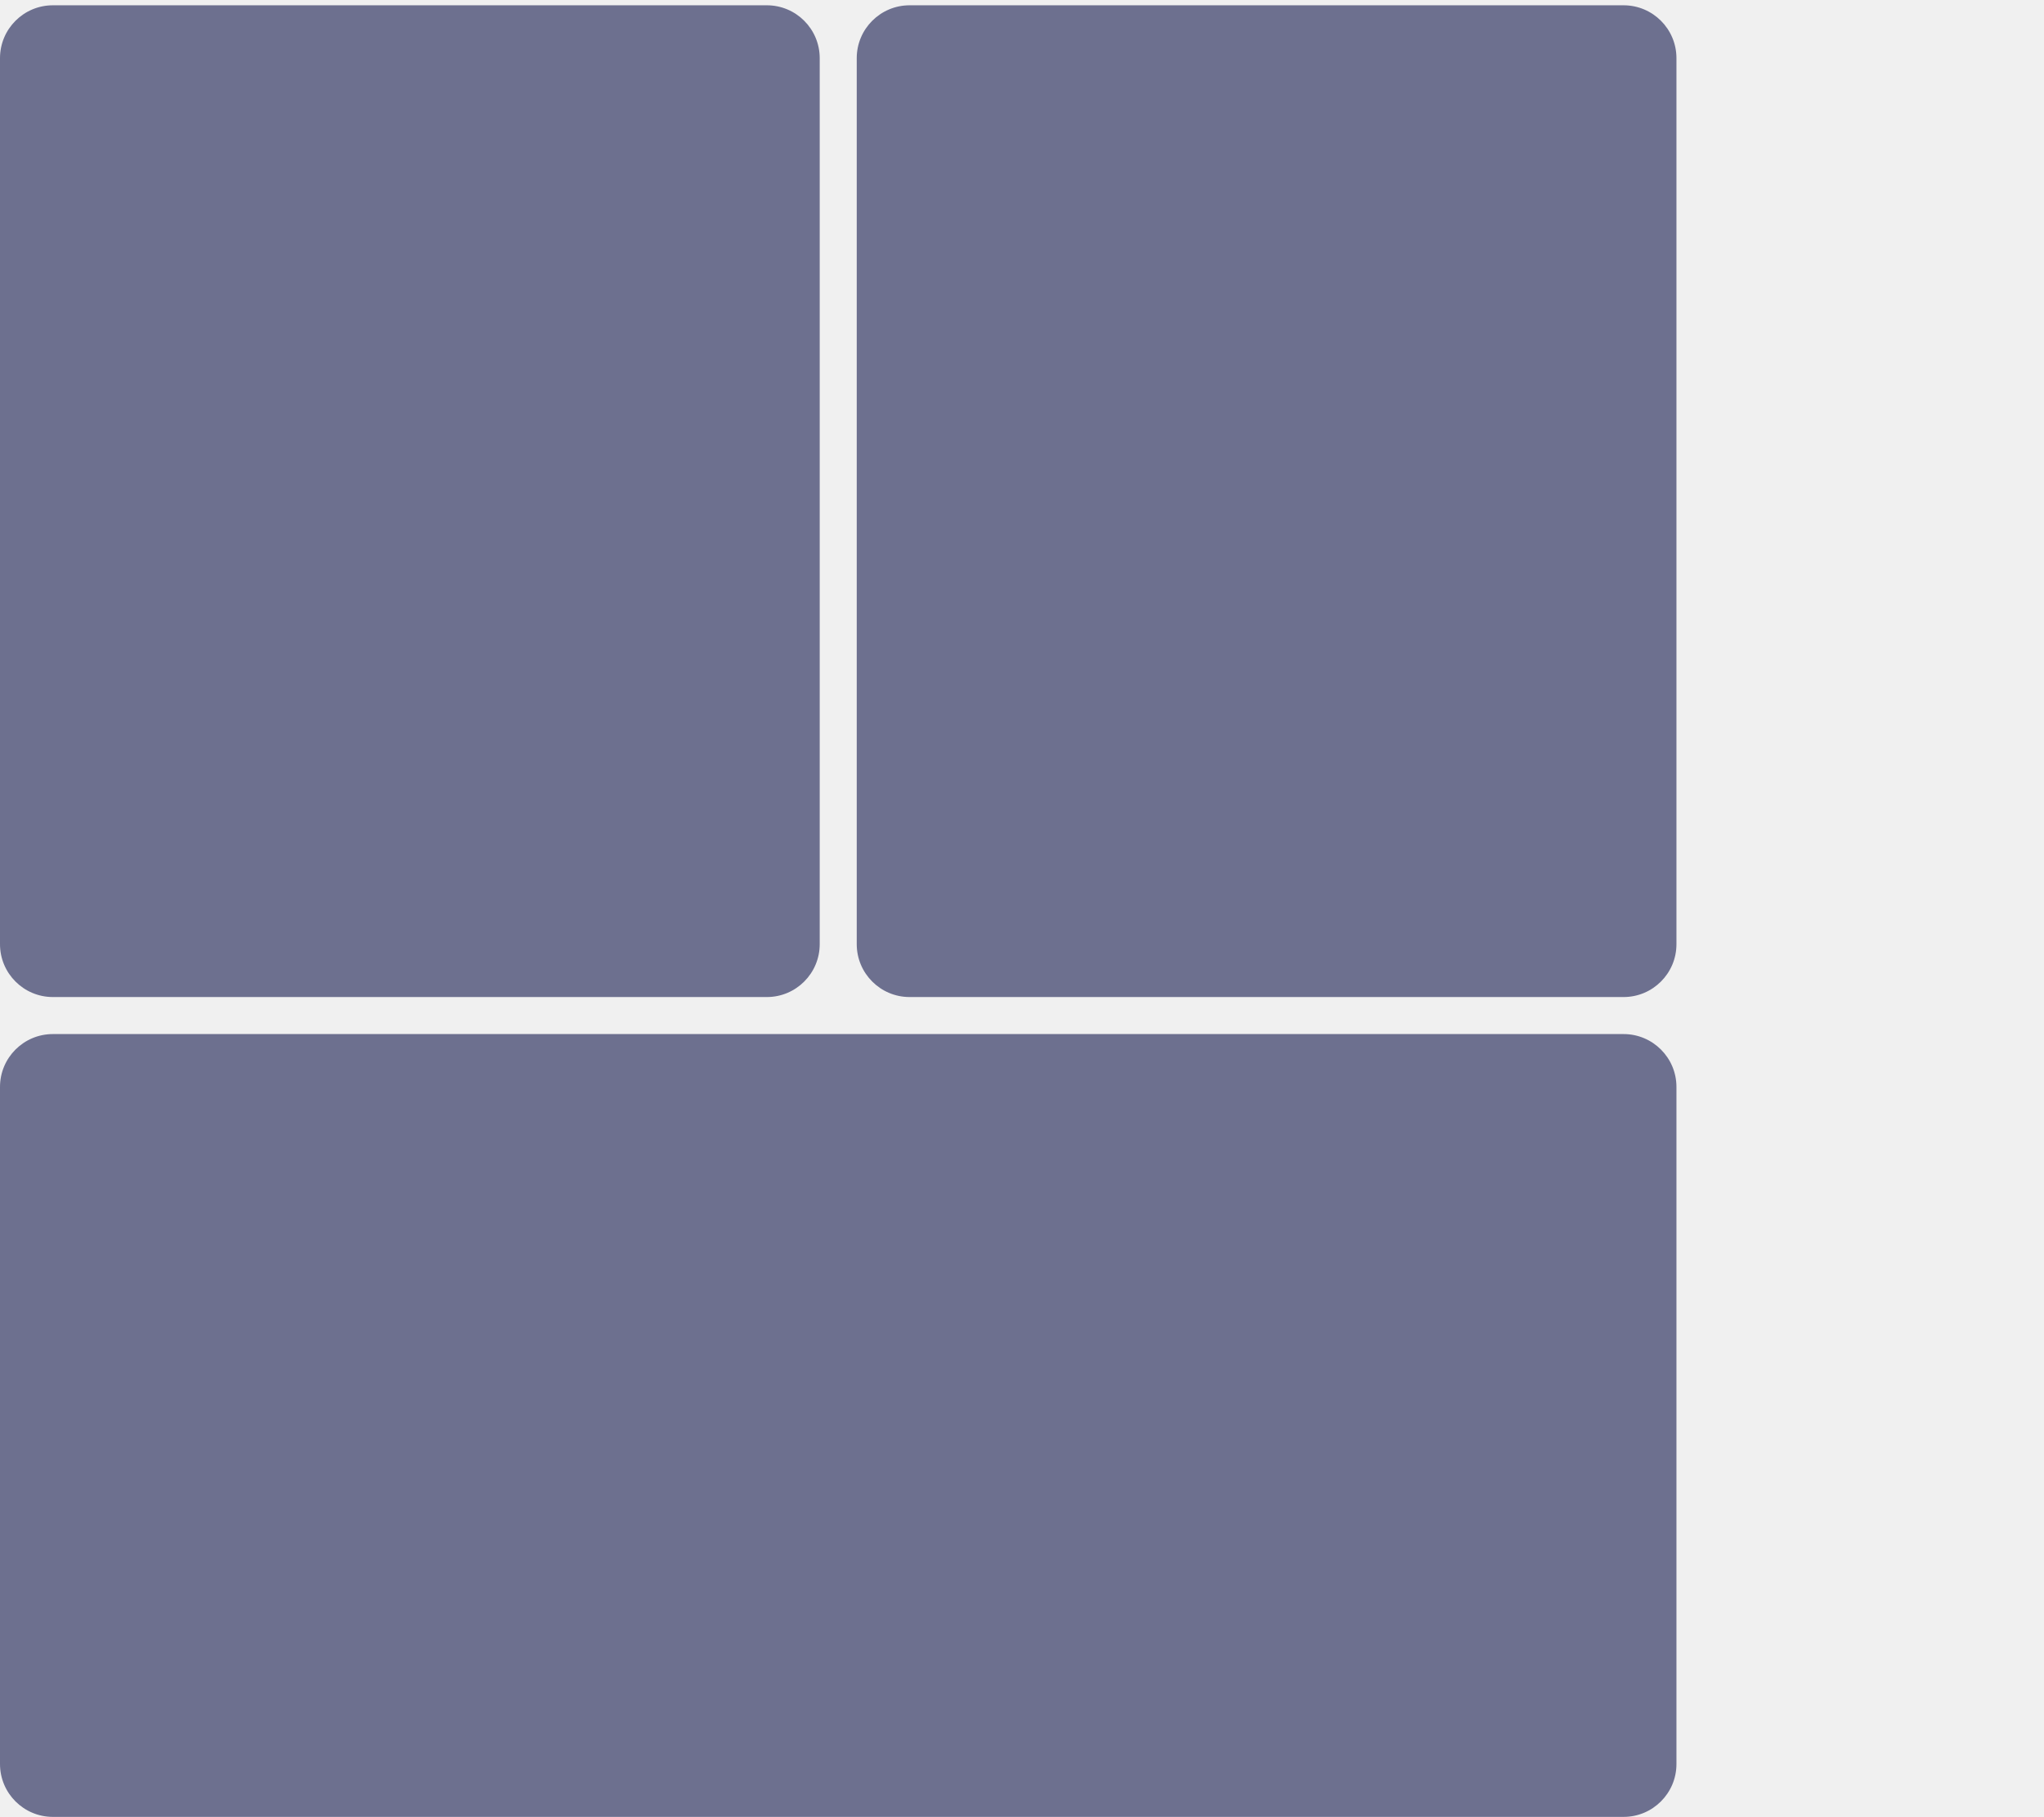
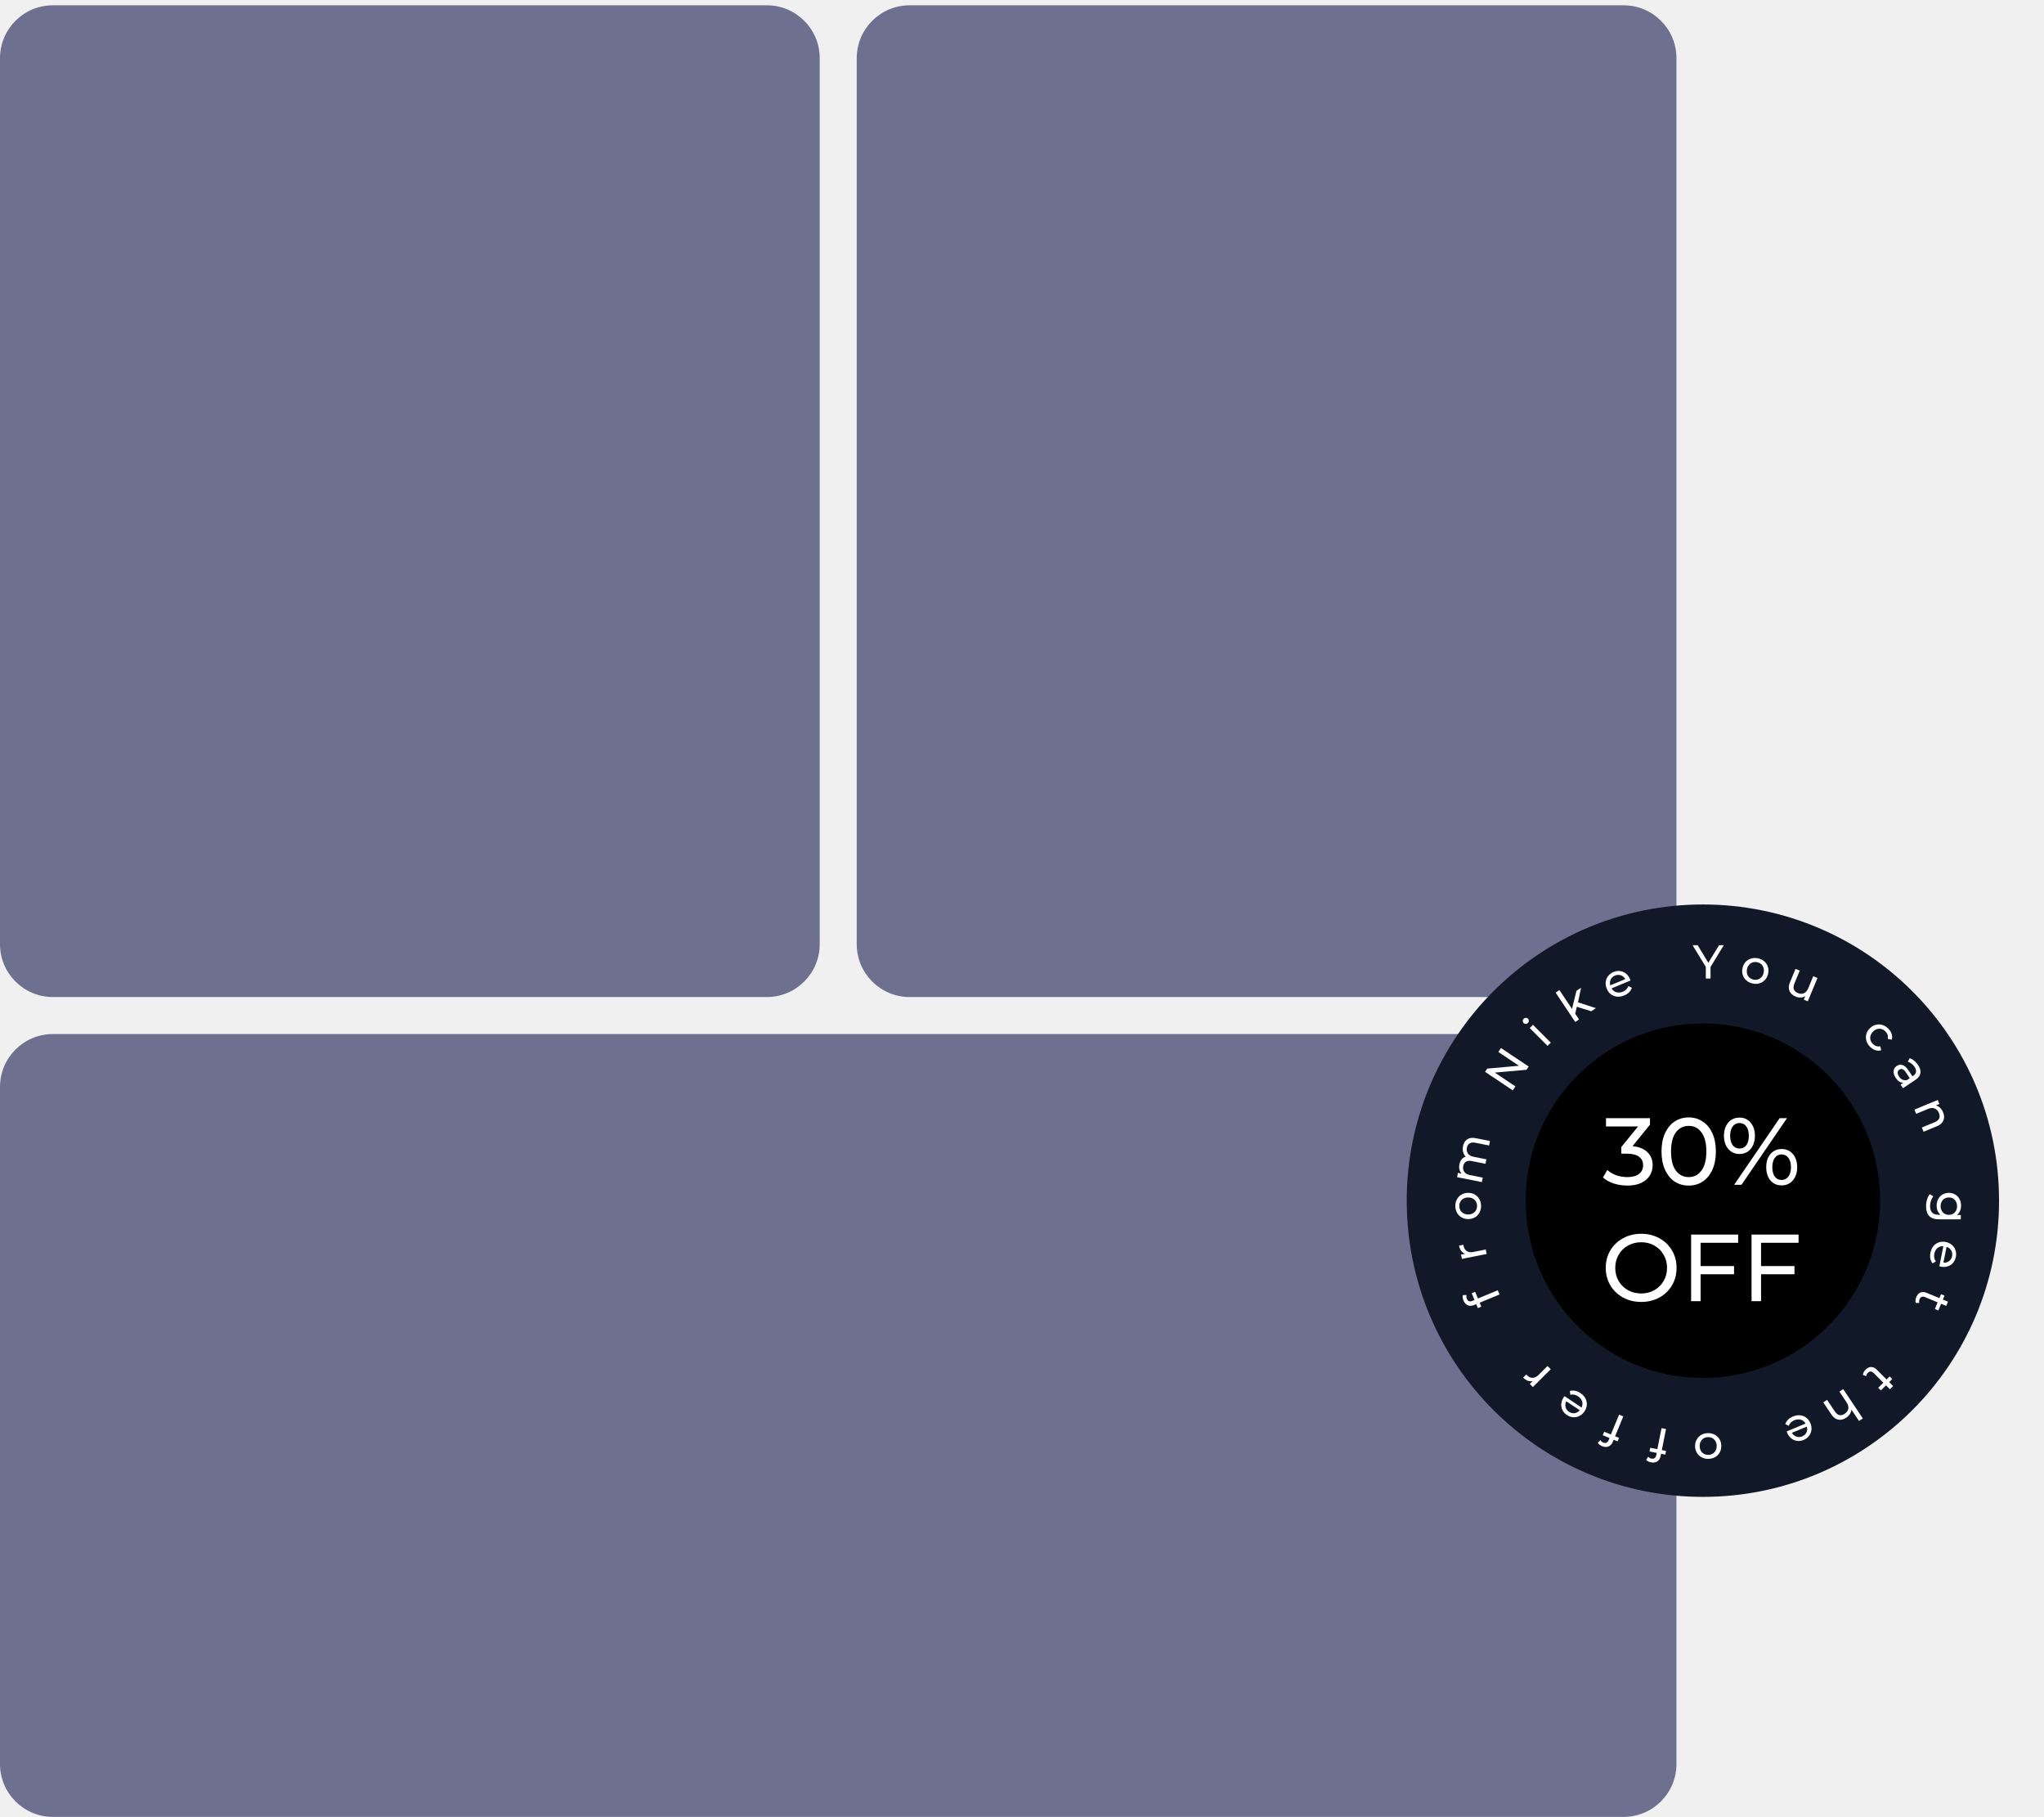
<svg xmlns="http://www.w3.org/2000/svg" width="773" height="687" viewBox="0 0 773 687" fill="none">
  <g clip-path="url(#clip0_154_52)">
    <rect x="324" y="2" width="310" height="375" rx="20" fill="#6D708F" />
  </g>
  <g clip-path="url(#clip1_154_52)">
    <rect y="391" width="634" height="296" rx="20" fill="#6D708F" />
  </g>
  <g clip-path="url(#clip2_154_52)">
    <rect y="2" width="310" height="375" rx="20" fill="#6D708F" />
+   </g>
+   <g clip-path="url(#clip3_154_52)">
+     <circle cx="644" cy="454" r="89.5" fill="black" stroke="#111827FF" stroke-width="45" />
+     <path d="M617.399 433.384C619.871 433.624 621.755 434.392 623.051 435.688C624.347 436.96 624.995 438.592 624.995 440.584C624.995 442.024 624.635 443.332 623.915 444.508C623.195 445.66 622.115 446.584 620.675 447.28C619.259 447.952 617.519 448.288 615.455 448.288C613.655 448.288 611.927 448.024 610.271 447.496C608.615 446.944 607.259 446.188 606.203 445.228L607.859 442.384C608.723 443.2 609.827 443.86 611.171 444.364C612.515 444.844 613.943 445.084 615.455 445.084C617.327 445.084 618.779 444.688 619.811 443.896C620.867 443.104 621.395 442.012 621.395 440.62C621.395 439.228 620.879 438.148 619.847 437.38C618.815 436.612 617.255 436.228 615.167 436.228H613.151V433.708L619.487 425.932H607.355V422.8H623.987V425.248L617.399 433.384ZM638.649 448.288C636.657 448.288 634.881 447.784 633.321 446.776C631.785 445.744 630.573 444.256 629.685 442.312C628.797 440.368 628.353 438.064 628.353 435.4C628.353 432.736 628.797 430.432 629.685 428.488C630.573 426.544 631.785 425.068 633.321 424.06C634.881 423.028 636.657 422.512 638.649 422.512C640.617 422.512 642.369 423.028 643.905 424.06C645.465 425.068 646.689 426.544 647.577 428.488C648.465 430.432 648.909 432.736 648.909 435.4C648.909 438.064 648.465 440.368 647.577 442.312C646.689 444.256 645.465 445.744 643.905 446.776C642.369 447.784 640.617 448.288 638.649 448.288ZM638.649 445.084C640.665 445.084 642.273 444.256 643.473 442.6C644.697 440.944 645.309 438.544 645.309 435.4C645.309 432.256 644.697 429.856 643.473 428.2C642.273 426.544 640.665 425.716 638.649 425.716C636.609 425.716 634.977 426.544 633.753 428.2C632.553 429.856 631.953 432.256 631.953 435.4C631.953 438.544 632.553 440.944 633.753 442.6C634.977 444.256 636.609 445.084 638.649 445.084ZM657.837 436.336C656.085 436.336 654.669 435.7 653.589 434.428C652.509 433.156 651.969 431.5 651.969 429.46C651.969 427.42 652.509 425.764 653.589 424.492C654.669 423.22 656.085 422.584 657.837 422.584C659.589 422.584 660.993 423.22 662.049 424.492C663.129 425.74 663.669 427.396 663.669 429.46C663.669 431.524 663.129 433.192 662.049 434.464C660.993 435.712 659.589 436.336 657.837 436.336ZM673.029 422.8H675.801L658.593 448H655.821L673.029 422.8ZM657.837 434.284C658.941 434.284 659.805 433.864 660.429 433.024C661.053 432.16 661.365 430.972 661.365 429.46C661.365 427.948 661.053 426.772 660.429 425.932C659.805 425.068 658.941 424.636 657.837 424.636C656.757 424.636 655.893 425.068 655.245 425.932C654.621 426.796 654.309 427.972 654.309 429.46C654.309 430.948 654.621 432.124 655.245 432.988C655.893 433.852 656.757 434.284 657.837 434.284ZM673.785 448.216C672.033 448.216 670.617 447.592 669.537 446.344C668.481 445.072 667.953 443.404 667.953 441.34C667.953 439.276 668.481 437.62 669.537 436.372C670.617 435.1 672.033 434.464 673.785 434.464C675.537 434.464 676.953 435.1 678.033 436.372C679.113 437.644 679.653 439.3 679.653 441.34C679.653 443.38 679.113 445.036 678.033 446.308C676.953 447.58 675.537 448.216 673.785 448.216ZM673.785 446.164C674.865 446.164 675.717 445.732 676.341 444.868C676.989 444.004 677.313 442.828 677.313 441.34C677.313 439.852 676.989 438.676 676.341 437.812C675.717 436.948 674.865 436.516 673.785 436.516C672.681 436.516 671.817 436.948 671.193 437.812C670.569 438.652 670.257 439.828 670.257 441.34C670.257 442.852 670.569 444.04 671.193 444.904C671.817 445.744 672.681 446.164 673.785 446.164ZM620.687 492.288C618.143 492.288 615.851 491.736 613.811 490.632C611.771 489.504 610.163 487.956 608.987 485.988C607.835 484.02 607.259 481.824 607.259 479.4C607.259 476.976 607.835 474.78 608.987 472.812C610.163 470.844 611.771 469.308 613.811 468.204C615.851 467.076 618.143 466.512 620.687 466.512C623.207 466.512 625.487 467.076 627.527 468.204C629.567 469.308 631.163 470.844 632.315 472.812C633.467 474.756 634.043 476.952 634.043 479.4C634.043 481.848 633.467 484.056 632.315 486.024C631.163 487.968 629.567 489.504 627.527 490.632C625.487 491.736 623.207 492.288 620.687 492.288ZM620.687 489.084C622.535 489.084 624.191 488.664 625.655 487.824C627.143 486.984 628.307 485.832 629.147 484.368C630.011 482.88 630.443 481.224 630.443 479.4C630.443 477.576 630.011 475.932 629.147 474.468C628.307 472.98 627.143 471.816 625.655 470.976C624.191 470.136 622.535 469.716 620.687 469.716C618.839 469.716 617.159 470.136 615.647 470.976C614.159 471.816 612.983 472.98 612.119 474.468C611.279 475.932 610.859 477.576 610.859 479.4C610.859 481.224 611.279 482.88 612.119 484.368C612.983 485.832 614.159 486.984 615.647 487.824C617.159 488.664 618.839 489.084 620.687 489.084ZM643.146 469.932V478.716H655.782V481.812H643.146V492H639.546V466.8H657.33V469.932H643.146ZM665.997 469.932V478.716H678.633V481.812H665.997V492H662.397V466.8H680.181V469.932H665.997Z" fill="white" />
+     <path d="M646.887 365.644V370H645.105V365.608L640.101 357.4H642.027L646.059 364.042L650.109 357.4H651.891L646.887 365.644Z" fill="white" />
+     <path d="M662.889 371.898C661.959 371.713 661.165 371.341 660.505 370.781C659.846 370.222 659.375 369.541 659.095 368.739C658.828 367.927 658.786 367.062 658.968 366.144C659.151 365.226 659.52 364.449 660.074 363.813C660.643 363.168 661.338 362.719 662.159 362.466C662.983 362.202 663.859 362.162 664.789 362.347C665.719 362.532 666.508 362.903 667.155 363.46C667.817 364.008 668.282 364.687 668.548 365.499C668.829 366.301 668.878 367.161 668.696 368.079C668.513 368.997 668.137 369.779 667.569 370.424C667.014 371.06 666.325 371.511 665.501 371.775C664.69 372.042 663.819 372.083 662.889 371.898ZM663.184 370.415C663.784 370.534 664.347 370.505 664.871 370.328C665.41 370.142 665.864 369.828 666.233 369.388C666.604 368.936 666.855 368.386 666.983 367.739C667.112 367.091 667.09 366.494 666.918 365.945C666.748 365.385 666.448 364.922 666.02 364.555C665.603 364.191 665.094 363.949 664.494 363.83C663.894 363.71 663.325 363.738 662.789 363.913C662.264 364.09 661.811 364.403 661.427 364.853C661.058 365.294 660.81 365.838 660.681 366.485C660.552 367.132 660.573 367.736 660.743 368.296C660.927 368.846 661.226 369.31 661.641 369.686C662.069 370.052 662.584 370.295 663.184 370.415Z" fill="white" />
+     <path d="M687.327 369.799L683.676 378.612L682.163 377.986L682.714 376.655C682.204 376.977 681.63 377.155 680.992 377.189C680.37 377.217 679.749 377.103 679.128 376.845C677.953 376.359 677.16 375.654 676.75 374.731C676.345 373.796 676.404 372.697 676.928 371.433L679.028 366.361L680.625 367.023L678.6 371.912C678.246 372.765 678.183 373.499 678.409 374.112C678.64 374.715 679.138 375.174 679.903 375.491C680.746 375.84 681.517 375.861 682.216 375.553C682.915 375.245 683.457 374.625 683.843 373.694L685.73 369.137L687.327 369.799Z" fill="white" />
+     <path d="M707.238 395.833C706.551 395.146 706.084 394.382 705.838 393.542C705.601 392.71 705.588 391.883 705.8 391.06C706.021 390.228 706.462 389.482 707.124 388.82C707.786 388.158 708.528 387.721 709.351 387.509C710.183 387.288 711.01 387.301 711.833 387.547C712.673 387.793 713.437 388.26 714.124 388.947C714.735 389.558 715.155 390.224 715.384 390.945C715.622 391.675 715.639 392.405 715.435 393.135L713.908 392.804C714.018 392.269 713.997 391.764 713.844 391.289C713.691 390.814 713.424 390.385 713.042 390.004C712.601 389.562 712.105 389.261 711.553 389.1C711.01 388.947 710.454 388.951 709.886 389.113C709.334 389.274 708.825 389.588 708.358 390.054C707.883 390.53 707.561 391.047 707.391 391.607C707.238 392.167 707.238 392.719 707.391 393.262C707.552 393.813 707.854 394.31 708.295 394.751C708.677 395.133 709.105 395.4 709.58 395.553C710.056 395.706 710.56 395.727 711.095 395.617L711.439 397.131C710.709 397.335 709.975 397.322 709.237 397.093C708.515 396.864 707.849 396.444 707.238 395.833Z" fill="white" />
+     <path d="M725.394 402.722C726.128 403.82 726.418 404.838 726.266 405.776C726.121 406.725 725.514 407.556 724.447 408.27L719.657 411.47L718.747 410.108L719.795 409.408C719.266 409.415 718.751 409.261 718.252 408.945C717.769 408.633 717.324 408.172 716.917 407.563C716.324 406.675 716.062 405.819 716.131 404.993C716.207 404.178 716.594 403.537 717.292 403.07C717.991 402.603 718.719 402.484 719.478 402.713C720.247 402.935 721.002 403.6 721.742 404.708L723.262 406.983L723.546 406.793C724.165 406.379 724.519 405.883 724.608 405.304C724.697 404.725 724.509 404.086 724.042 403.387C723.729 402.919 723.342 402.513 722.883 402.171C722.433 401.822 721.975 401.579 721.509 401.443L722.186 400.124C722.789 400.314 723.365 400.636 723.915 401.091C724.474 401.54 724.968 402.083 725.394 402.722ZM718.185 407.063C718.552 407.612 718.988 408.006 719.494 408.245C720.01 408.477 720.553 408.533 721.122 408.413L722.229 407.673L720.749 405.458C719.936 404.24 719.12 403.905 718.302 404.452C717.903 404.719 717.692 405.083 717.669 405.546C717.646 406.008 717.818 406.514 718.185 407.063Z" fill="white" />
+     <path d="M734.836 420.593C735.299 421.713 735.34 422.735 734.957 423.66C734.589 424.591 733.779 425.317 732.526 425.836L727.454 427.937L726.793 426.34L731.682 424.315C732.536 423.961 733.094 423.49 733.356 422.901C733.619 422.311 733.591 421.634 733.275 420.869C732.916 420.004 732.379 419.428 731.662 419.141C730.957 418.848 730.133 418.897 729.191 419.288L724.651 421.168L723.989 419.572L732.803 415.921L733.437 417.451L732.106 418.002C732.694 418.135 733.223 418.423 733.691 418.865C734.165 419.318 734.546 419.894 734.836 420.593Z" fill="white" />
+     <path d="M741.54 461.05H733.296C731.628 461.05 730.398 460.636 729.606 459.808C728.802 458.98 728.4 457.744 728.4 456.1C728.4 455.2 728.526 454.342 728.778 453.526C729.018 452.71 729.366 452.05 729.822 451.546L731.154 452.374C730.77 452.818 730.47 453.364 730.254 454.012C730.026 454.672 729.912 455.35 729.912 456.046C729.912 457.162 730.176 457.984 730.704 458.512C731.232 459.052 732.036 459.322 733.116 459.322H733.872C733.38 458.914 733.008 458.41 732.756 457.81C732.516 457.222 732.396 456.58 732.396 455.884C732.396 454.972 732.588 454.144 732.972 453.4C733.368 452.668 733.914 452.092 734.61 451.672C735.318 451.252 736.122 451.042 737.022 451.042C737.922 451.042 738.72 451.252 739.416 451.672C740.124 452.092 740.67 452.668 741.054 453.4C741.438 454.144 741.63 454.972 741.63 455.884C741.63 456.604 741.498 457.27 741.234 457.882C740.97 458.506 740.58 459.016 740.064 459.412H741.54V461.05ZM733.908 456.082C733.908 456.706 734.04 457.264 734.304 457.756C734.568 458.26 734.934 458.65 735.402 458.926C735.882 459.214 736.422 459.358 737.022 459.358C737.946 459.358 738.69 459.052 739.254 458.44C739.83 457.828 740.118 457.042 740.118 456.082C740.118 455.11 739.83 454.318 739.254 453.706C738.69 453.094 737.946 452.788 737.022 452.788C736.422 452.788 735.882 452.926 735.402 453.202C734.934 453.49 734.568 453.88 734.304 454.372C734.04 454.876 733.908 455.446 733.908 456.082Z" fill="white" />
+     <path d="M733.927 478.938C733.797 478.912 733.629 478.866 733.422 478.801L734.932 471.209C734.087 471.152 733.351 471.378 732.723 471.89C732.104 472.415 731.704 473.137 731.521 474.055C731.299 475.173 731.496 476.148 732.114 476.981L730.833 477.699C730.423 477.177 730.152 476.572 730.019 475.885C729.884 475.21 729.894 474.484 730.049 473.707C730.245 472.718 730.62 471.881 731.172 471.196C731.736 470.513 732.425 470.032 733.239 469.753C734.051 469.487 734.916 469.444 735.834 469.627C736.74 469.807 737.518 470.17 738.168 470.715C738.816 471.272 739.27 471.944 739.53 472.73C739.799 473.53 739.844 474.377 739.666 475.271C739.488 476.166 739.124 476.919 738.574 477.532C738.034 478.158 737.36 478.593 736.553 478.836C735.744 479.091 734.868 479.125 733.927 478.938ZM738.236 474.987C738.398 474.175 738.287 473.443 737.902 472.791C737.516 472.152 736.932 471.705 736.15 471.452L734.956 477.454C735.763 477.517 736.469 477.321 737.073 476.866C737.687 476.425 738.075 475.799 738.236 474.987Z" fill="white" />
+     <path d="M724.497 492.671C724.393 492.356 724.358 492.003 724.389 491.614C724.432 491.229 724.529 490.853 724.68 490.488C725.048 489.601 725.571 489.012 726.25 488.722C726.928 488.431 727.711 488.47 728.598 488.837L733.437 490.842L734.057 489.345L735.371 489.889L734.751 491.386L736.68 492.185L736.019 493.781L734.09 492.982L733.043 495.51L731.729 494.966L732.776 492.438L728.003 490.461C727.527 490.264 727.113 490.229 726.761 490.356C726.405 490.494 726.135 490.785 725.952 491.228C725.749 491.716 725.716 492.189 725.851 492.648L724.497 492.671Z" fill="white" />
+     <path d="M704.498 519.867C704.524 519.536 704.625 519.196 704.804 518.849C704.99 518.509 705.224 518.199 705.504 517.919C706.183 517.241 706.891 516.897 707.629 516.888C708.367 516.88 709.076 517.215 709.755 517.894L713.459 521.598L714.604 520.452L715.61 521.458L714.464 522.603L715.941 524.08L714.719 525.302L713.242 523.825L711.308 525.76L710.302 524.754L712.237 522.82L708.584 519.167C708.219 518.802 707.85 518.611 707.477 518.594C707.095 518.586 706.734 518.751 706.395 519.09C706.021 519.464 705.809 519.888 705.758 520.363L704.498 519.867Z" fill="white" />
+     <path d="M698.172 536.07C697.164 536.744 696.169 536.983 695.187 536.787C694.202 536.609 693.332 535.955 692.579 534.828L689.529 530.263L690.966 529.303L693.906 533.703C694.419 534.472 694.99 534.927 695.619 535.069C696.249 535.212 696.907 535.053 697.596 534.593C698.374 534.073 698.834 533.434 698.977 532.675C699.126 531.926 698.917 531.127 698.35 530.279L695.62 526.193L697.057 525.233L704.477 536.338L703.04 537.298L700.17 533.003C700.124 533.582 699.932 534.136 699.593 534.666C699.244 535.202 698.77 535.67 698.172 536.07Z" fill="white" />
+     <path d="M675.857 541.737C675.806 541.615 675.751 541.45 675.69 541.241L682.841 538.279C682.42 537.545 681.822 537.058 681.048 536.82C680.268 536.598 679.445 536.666 678.58 537.024C677.527 537.461 676.826 538.167 676.477 539.142L675.168 538.477C675.375 537.846 675.727 537.284 676.224 536.792C676.711 536.305 677.32 535.91 678.052 535.607C678.983 535.221 679.887 535.067 680.764 535.146C681.645 535.235 682.428 535.541 683.111 536.063C683.784 536.59 684.3 537.285 684.658 538.15C685.011 539.004 685.142 539.852 685.05 540.696C684.947 541.544 684.64 542.294 684.131 542.947C683.616 543.615 682.937 544.124 682.094 544.473C681.252 544.822 680.423 544.938 679.608 544.82C678.787 544.719 678.051 544.4 677.4 543.865C676.739 543.333 676.224 542.624 675.857 541.737ZM681.536 543.126C682.301 542.809 682.848 542.31 683.176 541.628C683.493 540.951 683.54 540.217 683.316 539.427L677.662 541.769C678.058 542.475 678.614 542.953 679.328 543.203C680.035 543.468 680.771 543.442 681.536 543.126Z" fill="white" />
+     <path d="M645.989 541.892C646.937 541.892 647.789 542.102 648.545 542.522C649.301 542.942 649.895 543.518 650.327 544.25C650.747 544.994 650.957 545.834 650.957 546.77C650.957 547.706 650.747 548.54 650.327 549.272C649.895 550.016 649.301 550.592 648.545 551C647.789 551.42 646.937 551.63 645.989 551.63C645.041 551.63 644.195 551.42 643.451 551C642.695 550.592 642.107 550.016 641.687 549.272C641.255 548.54 641.039 547.706 641.039 546.77C641.039 545.834 641.255 544.994 641.687 544.25C642.107 543.518 642.695 542.942 643.451 542.522C644.195 542.102 645.041 541.892 645.989 541.892ZM645.989 543.404C645.377 543.404 644.831 543.542 644.351 543.818C643.859 544.106 643.475 544.502 643.199 545.006C642.923 545.522 642.785 546.11 642.785 546.77C642.785 547.43 642.923 548.012 643.199 548.516C643.475 549.032 643.859 549.428 644.351 549.704C644.831 549.98 645.377 550.118 645.989 550.118C646.601 550.118 647.153 549.98 647.645 549.704C648.125 549.428 648.509 549.032 648.797 548.516C649.073 548.012 649.211 547.43 649.211 546.77C649.211 546.11 649.073 545.522 648.797 545.006C648.509 544.502 648.125 544.106 647.645 543.818C647.153 543.542 646.601 543.404 645.989 543.404Z" fill="white" />
+     <path d="M624.525 551.518C625.537 551.719 626.152 551.273 626.37 550.178L626.531 549.366L623.812 548.825L624.09 547.431L626.773 547.964L628.357 540.002L630.052 540.34L628.468 548.302L630.057 548.618L629.78 550.012L628.191 549.696L628.026 550.526C627.841 551.456 627.424 552.138 626.775 552.571C626.126 553.005 625.313 553.125 624.336 552.93C623.959 552.855 623.615 552.738 623.305 552.578C622.994 552.419 622.738 552.227 622.538 552.004L623.306 550.817C623.636 551.188 624.042 551.422 624.525 551.518Z" fill="white" />
+     <path d="M606.301 545.461C607.254 545.856 607.944 545.538 608.372 544.507L608.688 543.742L606.127 542.681L606.672 541.367L609.199 542.414L612.306 534.914L613.902 535.576L610.796 543.076L612.292 543.696L611.748 545.009L610.252 544.389L609.928 545.171C609.565 546.047 609.023 546.634 608.302 546.933C607.581 547.232 606.76 547.19 605.84 546.809C605.485 546.662 605.171 546.48 604.897 546.263C604.623 546.046 604.41 545.808 604.257 545.55L605.242 544.536C605.493 544.964 605.846 545.273 606.301 545.461Z" fill="white" />
+     <path d="M591.357 528.327C591.431 528.217 591.537 528.079 591.677 527.913L598.113 532.213C598.49 531.455 598.562 530.688 598.33 529.912C598.081 529.14 597.568 528.493 596.789 527.973C595.842 527.34 594.865 527.149 593.86 527.401L593.686 525.943C594.326 525.764 594.988 525.745 595.673 525.885C596.349 526.019 597.016 526.306 597.674 526.746C598.513 527.306 599.143 527.973 599.564 528.745C599.98 529.528 600.16 530.348 600.106 531.207C600.042 532.059 599.75 532.874 599.23 533.652C598.716 534.42 598.083 535.001 597.331 535.393C596.568 535.778 595.774 535.94 594.949 535.879C594.107 535.822 593.307 535.54 592.549 535.033C591.79 534.526 591.234 533.902 590.878 533.159C590.506 532.42 590.362 531.631 590.446 530.792C590.52 529.947 590.824 529.125 591.357 528.327ZM593.359 533.821C594.047 534.281 594.766 534.458 595.515 534.352C596.254 534.24 596.89 533.871 597.423 533.246L592.334 529.846C591.968 530.568 591.879 531.295 592.068 532.027C592.24 532.763 592.67 533.361 593.359 533.821Z" fill="white" />
+     <path d="M579.672 522.162C579.069 522.341 578.459 522.324 577.839 522.111C577.22 521.899 576.613 521.496 576.019 520.902L577.203 519.719C577.262 519.795 577.351 519.893 577.47 520.011C578.132 520.673 578.853 520.996 579.634 520.979C580.397 520.962 581.144 520.588 581.874 519.859L585.234 516.498L586.456 517.72L579.71 524.466L578.539 523.295L579.672 522.162Z" fill="white" />
+     <path d="M554.72 491.089C555.115 492.042 555.828 492.306 556.859 491.878L557.624 491.562L556.563 489.001L557.877 488.456L558.924 490.984L566.424 487.878L567.085 489.474L559.585 492.581L560.205 494.077L558.891 494.622L558.271 493.125L557.49 493.449C556.614 493.811 555.815 493.843 555.094 493.545C554.373 493.246 553.822 492.636 553.44 491.716C553.293 491.361 553.2 491.011 553.16 490.663C553.12 490.316 553.138 489.997 553.212 489.707L554.626 489.686C554.5 490.167 554.531 490.634 554.72 491.089Z" fill="white" />
+     <path d="M554.114 474.077C553.514 473.89 553.015 473.537 552.618 473.016C552.221 472.496 551.94 471.823 551.776 471L553.418 470.673C553.425 470.77 553.445 470.9 553.478 471.065C553.661 471.983 554.081 472.652 554.74 473.071C555.384 473.482 556.212 473.586 557.224 473.385L561.885 472.458L562.222 474.152L552.866 476.014L552.542 474.389L554.114 474.077Z" fill="white" />
+     <path d="M560.108 455.989C560.108 456.937 559.898 457.789 559.478 458.545C559.058 459.301 558.482 459.895 557.75 460.327C557.006 460.747 556.166 460.957 555.23 460.957C554.294 460.957 553.46 460.747 552.728 460.327C551.984 459.895 551.408 459.301 551 458.545C550.58 457.789 550.37 456.937 550.37 455.989C550.37 455.041 550.58 454.195 551 453.451C551.408 452.695 551.984 452.107 552.728 451.687C553.46 451.255 554.294 451.039 555.23 451.039C556.166 451.039 557.006 451.255 557.75 451.687C558.482 452.107 559.058 452.695 559.478 453.451C559.898 454.195 560.108 455.041 560.108 455.989ZM558.596 455.989C558.596 455.377 558.458 454.831 558.182 454.351C557.894 453.859 557.498 453.475 556.994 453.199C556.478 452.923 555.89 452.785 555.23 452.785C554.57 452.785 553.988 452.923 553.484 453.199C552.968 453.475 552.572 453.859 552.296 454.351C552.02 454.831 551.882 455.377 551.882 455.989C551.882 456.601 552.02 457.153 552.296 457.645C552.572 458.125 552.968 458.509 553.484 458.797C553.988 459.073 554.57 459.211 555.23 459.211C555.89 459.211 556.478 459.073 556.994 458.797C557.498 458.509 557.894 458.125 558.182 457.645C558.458 457.153 558.596 456.601 558.596 455.989Z" fill="white" />
+     <path d="M553.286 433.39C553.52 432.213 554.046 431.351 554.864 430.805C555.685 430.246 556.766 430.1 558.108 430.367L563.493 431.438L563.156 433.133L557.965 432.1C557.059 431.92 556.334 431.996 555.791 432.329C555.25 432.649 554.902 433.198 554.748 433.975C554.577 434.834 554.712 435.57 555.152 436.184C555.581 436.795 556.296 437.201 557.297 437.4L562.116 438.358L561.779 440.053L556.589 439.021C555.682 438.84 554.958 438.917 554.414 439.249C553.873 439.57 553.526 440.118 553.371 440.895C553.2 441.754 553.335 442.491 553.776 443.104C554.205 443.716 554.92 444.121 555.92 444.32L560.74 445.279L560.402 446.974L551.046 445.112L551.369 443.488L552.763 443.766C552.349 443.328 552.073 442.809 551.936 442.206C551.787 441.602 551.783 440.946 551.923 440.24C552.068 439.51 552.344 438.892 552.751 438.386C553.157 437.879 553.674 437.529 554.299 437.336C553.828 436.875 553.502 436.302 553.32 435.618C553.14 434.921 553.129 434.179 553.286 433.39Z" fill="white" />
+     <path d="M567.642 396.275L578.118 403.275L577.298 404.502L565.286 405.568L573.098 410.788L572.098 412.285L561.622 405.285L562.442 404.058L574.454 402.992L566.642 397.772L567.642 396.275Z" fill="white" />
+     <path d="M578.508 388.719L579.73 387.497L586.475 394.242L585.253 395.464L578.508 388.719ZM577.82 386.809C577.583 387.047 577.307 387.17 576.993 387.178C576.688 387.178 576.425 387.068 576.204 386.848C575.983 386.627 575.873 386.364 575.873 386.058C575.873 385.736 575.992 385.456 576.229 385.218C576.467 384.981 576.738 384.862 577.044 384.862C577.349 384.845 577.612 384.947 577.833 385.167C578.062 385.397 578.177 385.672 578.177 385.995C578.177 386.3 578.058 386.572 577.82 386.809Z" fill="white" />
+     <path d="M596.335 380.676L595.709 383.302L597.159 385.472L595.722 386.432L588.302 375.327L589.739 374.367L594.499 381.491L596.184 374.65L597.92 373.49L596.773 378.998L603.549 381.202L601.783 382.382L596.335 380.676Z" fill="white" />
+     <path d="M616.446 370.263C616.496 370.385 616.552 370.55 616.612 370.759L609.461 373.721C609.883 374.455 610.48 374.942 611.254 375.18C612.035 375.402 612.857 375.334 613.722 374.976C614.775 374.539 615.476 373.833 615.826 372.858L617.134 373.523C616.928 374.154 616.576 374.716 616.078 375.208C615.592 375.695 614.983 376.09 614.251 376.393C613.32 376.779 612.416 376.933 611.539 376.854C610.657 376.765 609.875 376.459 609.191 375.937C608.518 375.41 608.003 374.715 607.645 373.85C607.291 372.996 607.16 372.148 607.253 371.304C607.356 370.456 607.662 369.706 608.171 369.053C608.687 368.385 609.366 367.876 610.208 367.527C611.051 367.178 611.88 367.062 612.694 367.18C613.516 367.281 614.252 367.6 614.902 368.135C615.564 368.667 616.078 369.376 616.446 370.263ZM610.766 368.874C610.001 369.191 609.455 369.69 609.126 370.372C608.809 371.049 608.763 371.783 608.986 372.573L614.64 370.231C614.244 369.525 613.689 369.047 612.975 368.797C612.267 368.532 611.531 368.558 610.766 368.874Z" fill="white" />
  </g>
  <clipPath id="clip0_154_52">
    <rect width="310" height="375" fill="white" transform="translate(324 2)" />
  </clipPath>
  <clipPath id="clip1_154_52">
    <rect width="634" height="296" fill="white" transform="translate(0 391)" />
  </clipPath>
  <clipPath id="clip2_154_52">
    <rect width="310" height="377" fill="white" />
  </clipPath>
  <clipPath id="clip3_154_52">
    <rect width="255.156" height="254" fill="white" transform="translate(517.844 329)" />
  </clipPath>
</svg>
